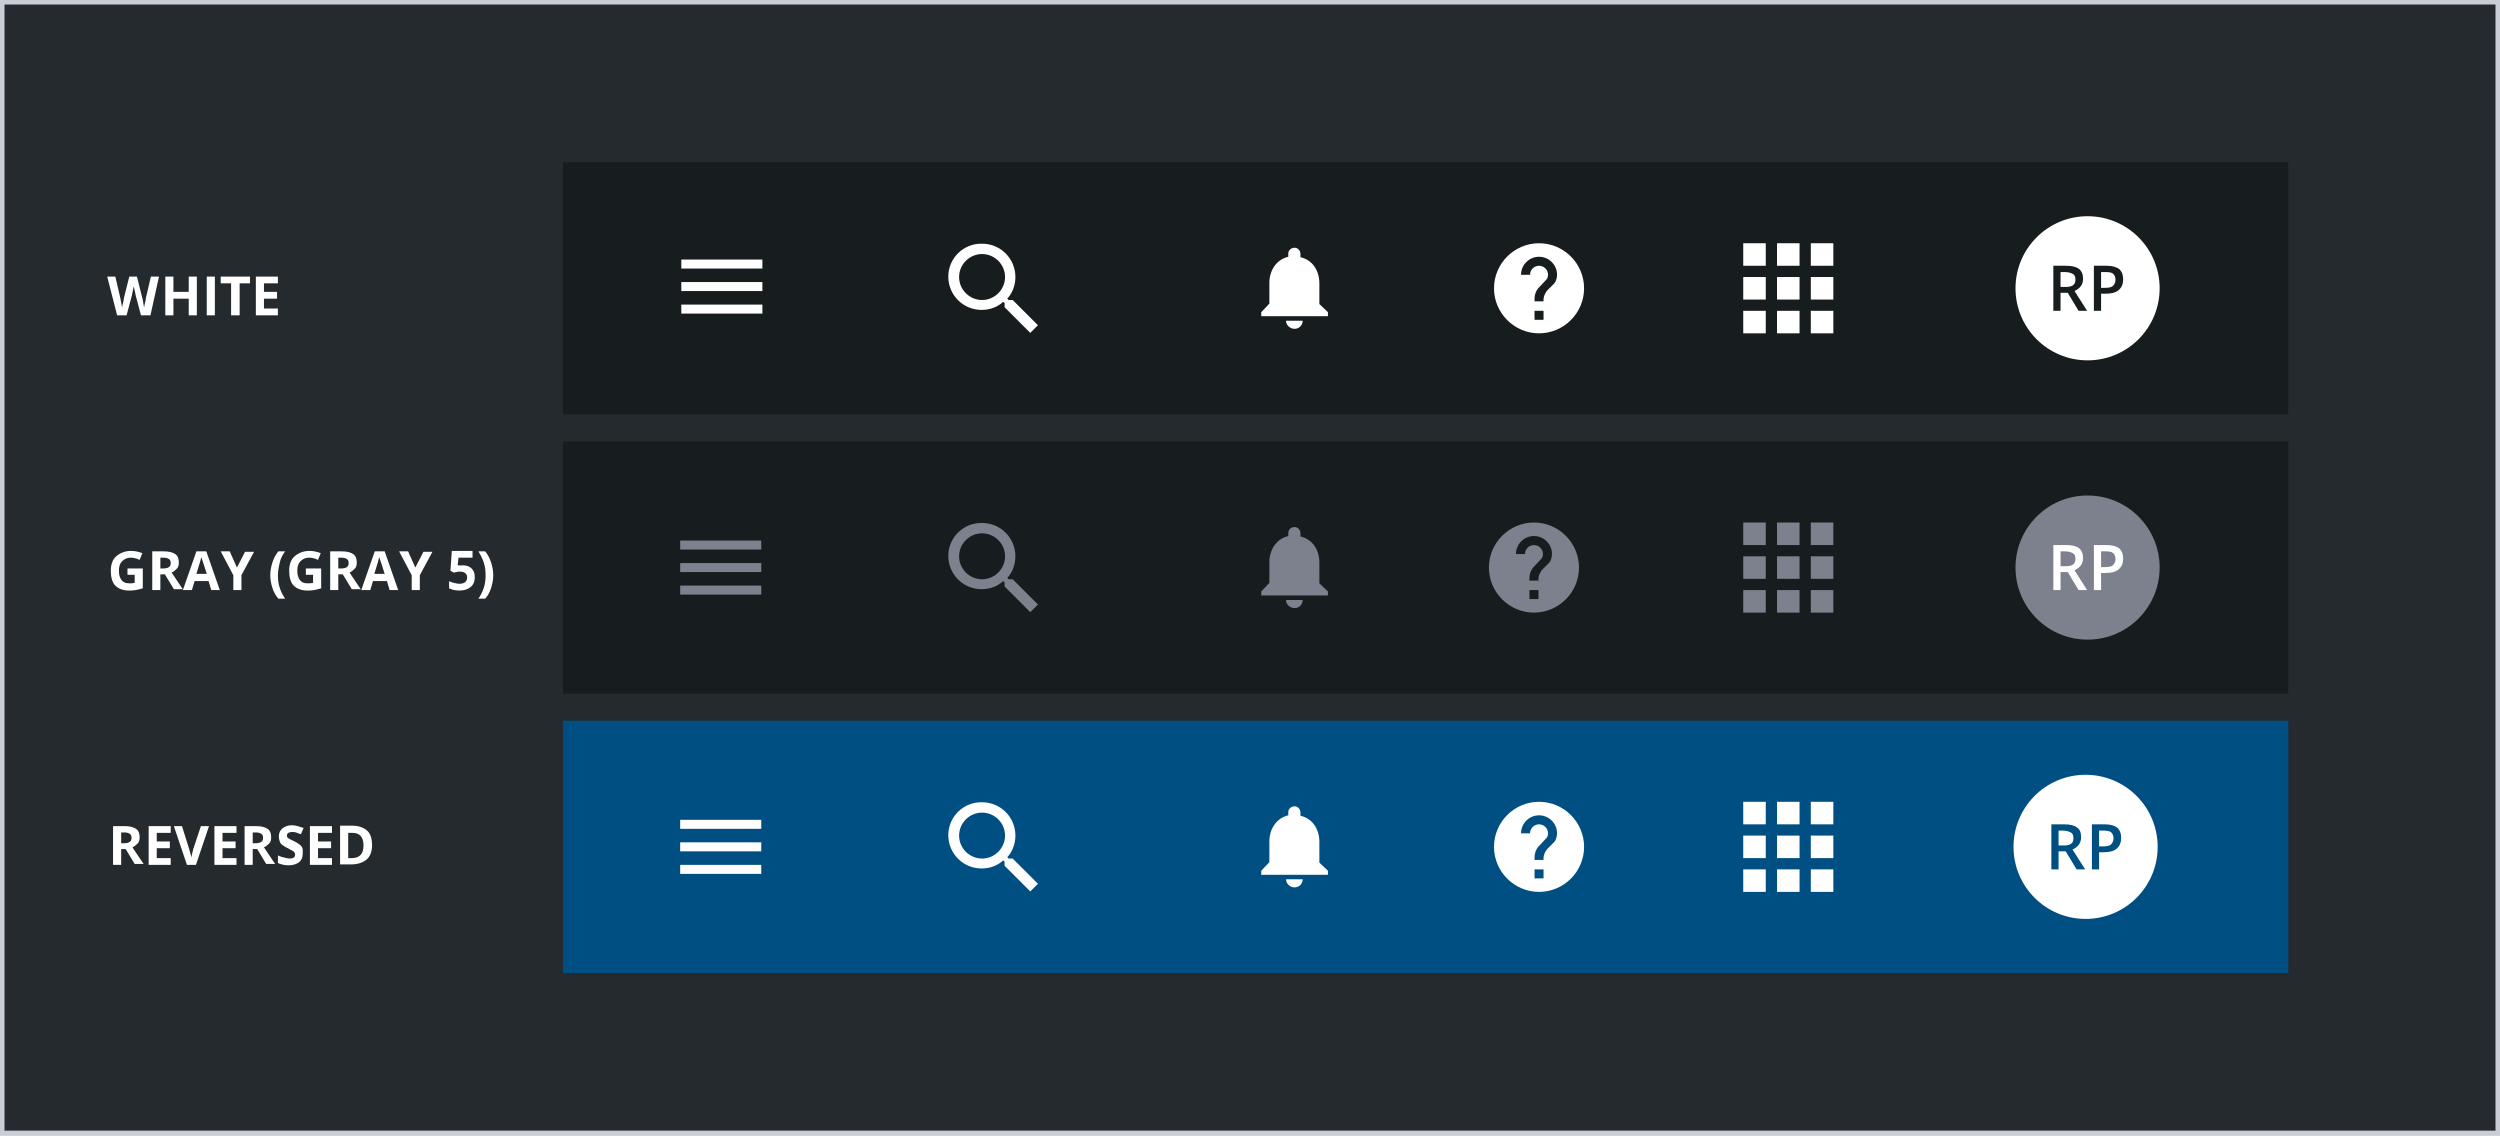
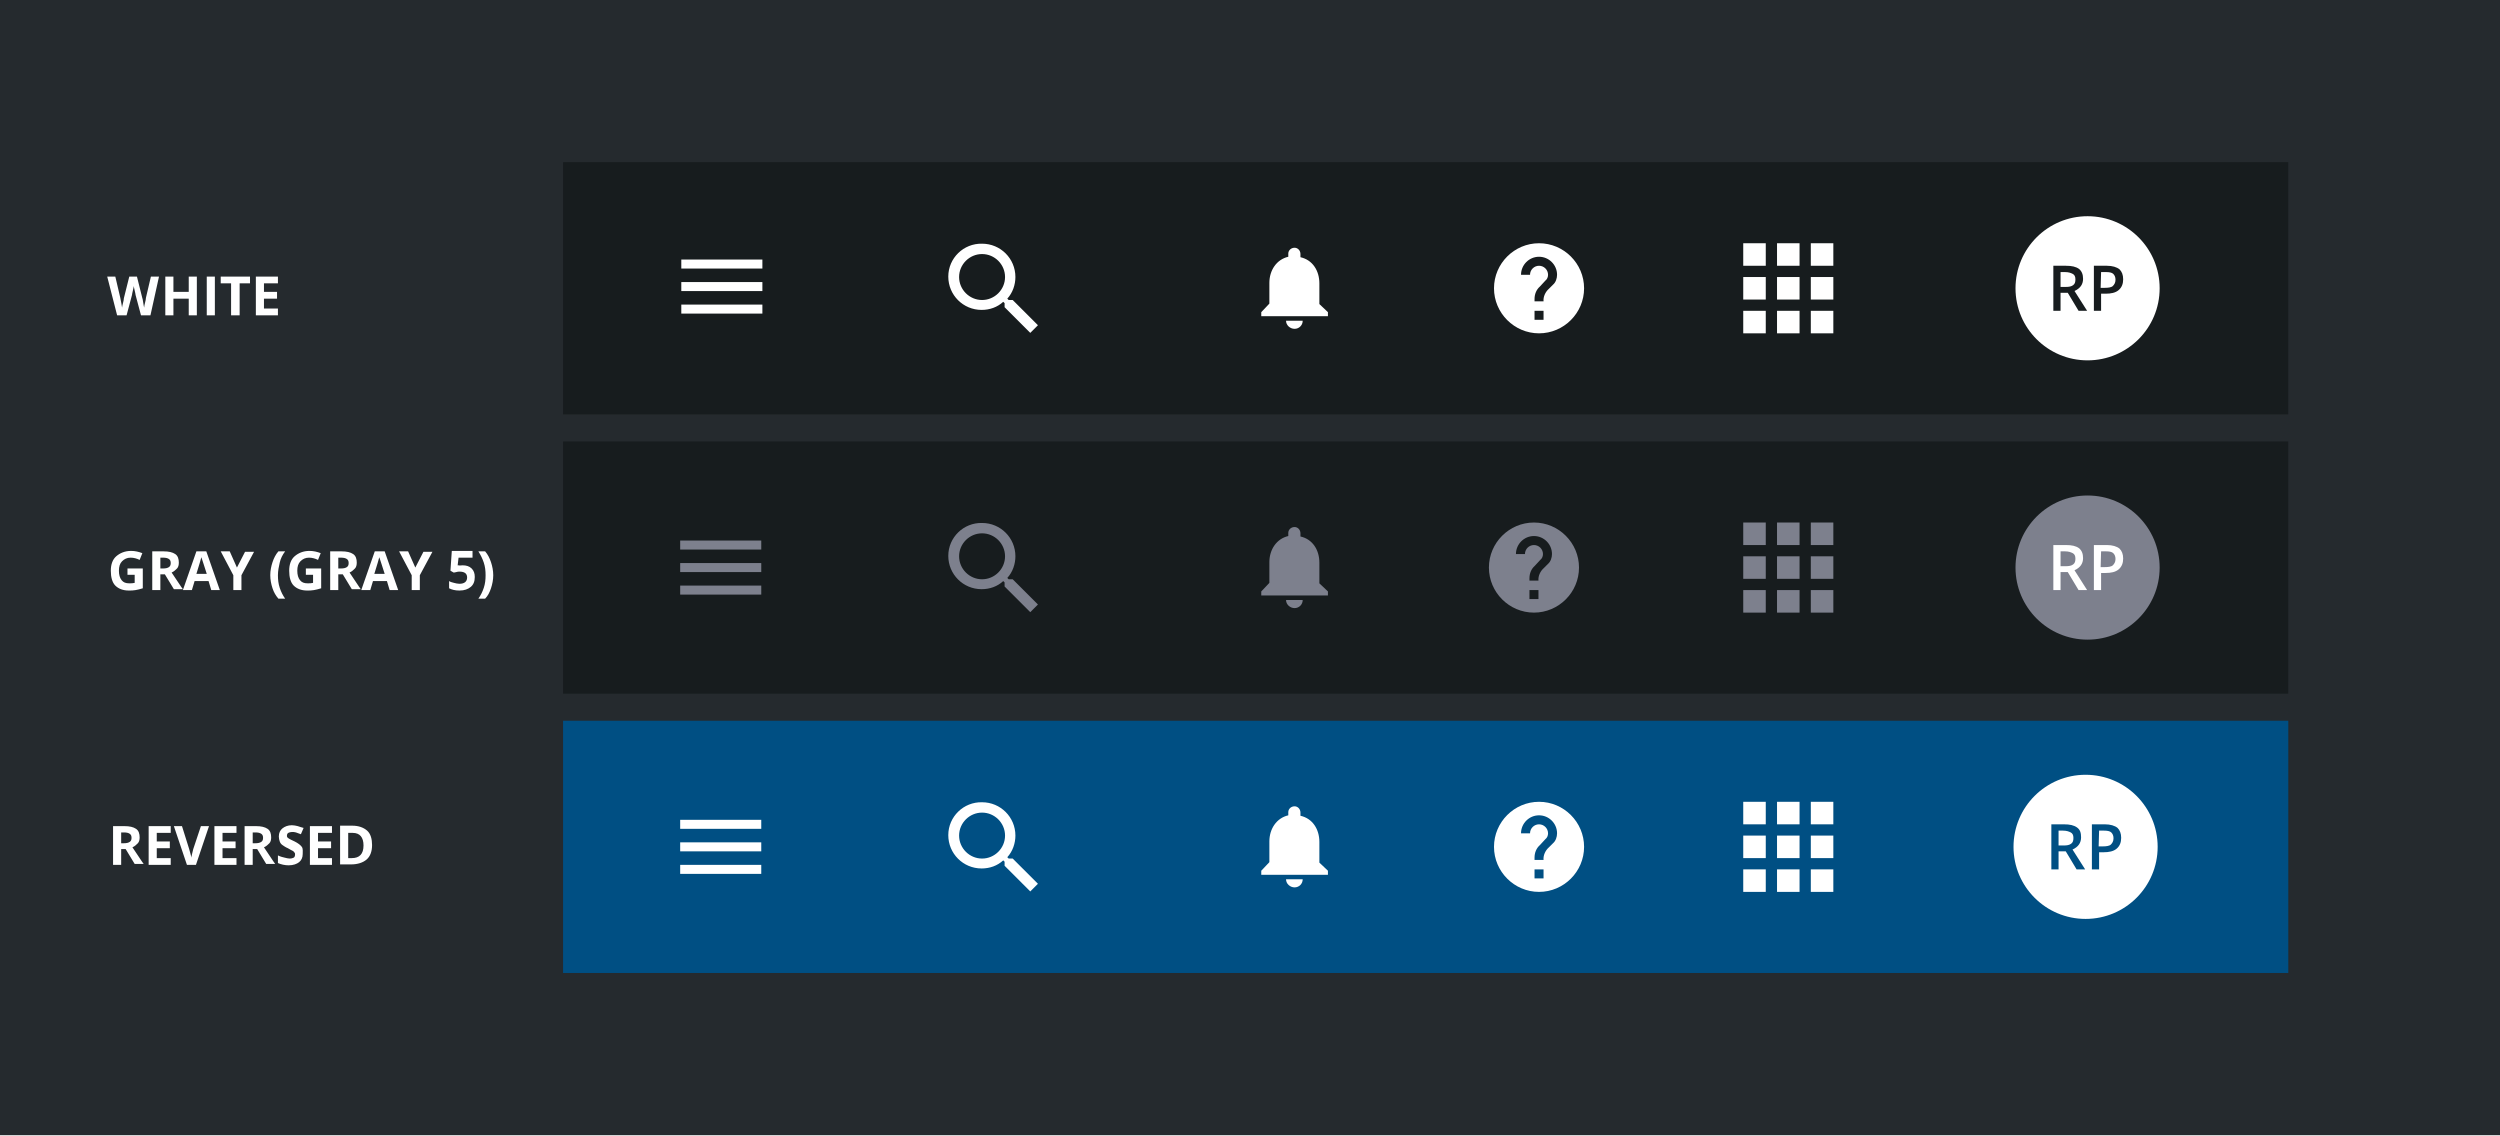
<svg xmlns="http://www.w3.org/2000/svg" id="prefix__Layer_1" x="0" y="0" viewBox="0 0 555 252" xml:space="preserve">
-   <style>.prefix__st2{fill:#004f83}.prefix__st3{fill:#171c1e}.prefix__st4{fill:#d7d7da;fill-opacity:0}.prefix__st5{fill:none}.prefix__st6{fill:#fff}.prefix__st7{fill:#7d808d}.prefix__st8{fill:#252a2e;fill-opacity:0}.prefix__st10{fill-rule:evenodd;clip-rule:evenodd;fill:#fff}.prefix__st12{enable-background:new}</style>
+   <style>.prefix__st1{fill:none}.prefix__st2{fill:#004f83}.prefix__st3{fill:#171c1e}.prefix__st4{fill:#d7d7da;fill-opacity:0}.prefix__st5{fill:#fff}.prefix__st6{fill:#7d808d}.prefix__st7{fill:#252a2e;fill-opacity:0}.prefix__st9{fill-rule:evenodd;clip-rule:evenodd;fill:#fff}.prefix__st11{enable-background:new}</style>
  <g id="prefix__navbar-btn-examples" transform="translate(-506 -672)">
    <g id="prefix__Rectangle_3461">
      <path fill="#252a2e" d="M0 0h555v252H0z" transform="translate(506 672)" />
-       <path fill="none" stroke="#cbcdd6" d="M.5.5h554v251H.5z" transform="translate(506 672)" />
+       <path class="prefix__st1" d="M.5.5h554v251H.5z" transform="translate(506 672)" />
    </g>
    <path id="prefix__Rectangle_3455" class="prefix__st2" d="M631 832h383v56H631z" />
    <path id="prefix__Rectangle_3456" class="prefix__st3" d="M631 770h383v56H631z" />
    <path id="prefix__Rectangle_3457" class="prefix__st3" d="M631 708h383v56H631z" />
    <g id="prefix__header-notification-btn-reversed" transform="translate(769 836)">
      <path id="prefix__bg" class="prefix__st4" d="M2 0h44c1.1 0 2 .9 2 2v44c0 1.1-.9 2-2 2H2c-1.1 0-2-.9-2-2V2C0 .9.9 0 2 0z" />
      <g id="prefix__Icon" transform="translate(10 10)">
-         <path id="prefix__Path_955" class="prefix__st5" d="M0 0h28v28H0V0z" />
-         <path id="prefix__notifications-24px" class="prefix__st6" d="M14.4 23c1 0 1.8-.8 1.8-1.8h-3.7c0 1 .9 1.8 1.9 1.8zm5.5-5.5v-4.6c0-2.8-1.5-5.2-4.2-5.8v-.7c0-.8-.6-1.4-1.3-1.4-.8 0-1.4.6-1.4 1.3V7c-2.6.6-4.2 3-4.2 5.8v4.6L7 19.3v.9h14.8v-.9l-1.9-1.8z" />
+         <path id="prefix__Path_955" class="prefix__st1" d="M0 0h28v28H0V0z" />
+         <path id="prefix__notifications-24px" class="prefix__st5" d="M14.4 23c1 0 1.8-.8 1.8-1.8h-3.7c0 1 .9 1.8 1.9 1.8zm5.5-5.5v-4.6c0-2.8-1.5-5.2-4.2-5.8v-.7c0-.8-.6-1.4-1.3-1.4-.8 0-1.4.6-1.4 1.3V7c-2.6.6-4.2 3-4.2 5.8v4.6L7 19.3v.9h14.8v-.9l-1.9-1.8z" />
      </g>
    </g>
    <g id="prefix__header-notification-btn" transform="translate(769 774)">
      <path id="prefix__bg-2" class="prefix__st4" d="M2 0h44c1.1 0 2 .9 2 2v44c0 1.1-.9 2-2 2H2c-1.1 0-2-.9-2-2V2C0 .9.9 0 2 0z" />
      <g id="prefix__Icon-2" transform="translate(10 10)">
-         <path id="prefix__Path_955-2" class="prefix__st5" d="M0 0h28v28H0V0z" />
-         <path id="prefix__notifications-24px-2" class="prefix__st7" d="M14.4 23c1 0 1.8-.8 1.8-1.8h-3.7c0 1 .9 1.8 1.9 1.8zm5.5-5.5v-4.6c0-2.8-1.5-5.2-4.2-5.8v-.7c0-.8-.6-1.4-1.3-1.4-.8 0-1.4.6-1.4 1.3V7c-2.6.6-4.2 3-4.2 5.8v4.6L7 19.3v.9h14.8v-.9l-1.9-1.8z" />
+         <path id="prefix__Path_955-2" class="prefix__st1" d="M0 0h28v28H0V0z" />
+         <path id="prefix__notifications-24px-2" class="prefix__st6" d="M14.4 23c1 0 1.8-.8 1.8-1.8h-3.7c0 1 .9 1.8 1.9 1.8zm5.5-5.5v-4.6c0-2.8-1.5-5.2-4.2-5.8v-.7c0-.8-.6-1.4-1.3-1.4-.8 0-1.4.6-1.4 1.3V7c-2.6.6-4.2 3-4.2 5.8v4.6L7 19.3v.9h14.8v-.9l-1.9-1.8z" />
      </g>
    </g>
    <g id="prefix__header-notification-btn-2" transform="translate(769 712)">
      <path id="prefix__bg-3" class="prefix__st4" d="M2 0h44c1.1 0 2 .9 2 2v44c0 1.1-.9 2-2 2H2c-1.1 0-2-.9-2-2V2C0 .9.9 0 2 0z" />
      <g id="prefix__Icon-3" transform="translate(10 10)">
-         <path id="prefix__Path_955-3" class="prefix__st5" d="M0 0h28v28H0V0z" />
-         <path id="prefix__notifications-24px-3" class="prefix__st6" d="M14.4 23c1 0 1.8-.8 1.8-1.8h-3.7c0 1 .9 1.8 1.9 1.8zm5.5-5.5v-4.6c0-2.8-1.5-5.2-4.2-5.8v-.7c0-.8-.6-1.4-1.3-1.4-.8 0-1.4.6-1.4 1.3V7c-2.6.6-4.2 3-4.2 5.8v4.6L7 19.3v.9h14.8v-.9l-1.9-1.8z" />
+         <path id="prefix__Path_955-3" class="prefix__st1" d="M0 0h28v28H0V0z" />
+         <path id="prefix__notifications-24px-3" class="prefix__st5" d="M14.4 23c1 0 1.8-.8 1.8-1.8h-3.7c0 1 .9 1.8 1.9 1.8zm5.5-5.5v-4.6c0-2.8-1.5-5.2-4.2-5.8v-.7c0-.8-.6-1.4-1.3-1.4-.8 0-1.4.6-1.4 1.3V7c-2.6.6-4.2 3-4.2 5.8v4.6L7 19.3v.9h14.8v-.9l-1.9-1.8z" />
      </g>
    </g>
    <g id="prefix__header-help-btn-reversed" transform="translate(824 836)">
      <path id="prefix__bg-4" class="prefix__st4" d="M2 0h44c1.1 0 2 .9 2 2v44c0 1.1-.9 2-2 2H2c-1.1 0-2-.9-2-2V2C0 .9.9 0 2 0z" />
      <g id="prefix__Icon-4" transform="translate(12 12)">
-         <path id="prefix__Rectangle_1690" class="prefix__st8" d="M0 0h24v24H0z" />
+         <path id="prefix__Rectangle_1690" class="prefix__st7" d="M0 0h24v24H0z" />
        <g id="prefix__Help_icon" transform="translate(1.667 2)">
-           <path id="prefix__ic_help_24px" class="prefix__st6" d="M10 0C4.5 0 0 4.5 0 10s4.5 10 10 10 10-4.5 10-10S15.5 0 10 0zm1 17H9v-2h2v2zm2.1-7.8l-.9.9c-.8.7-1.3 1.8-1.2 2.8H9v-.5c0-1.1.4-2.1 1.2-2.8l1.2-1.3c.4-.3.6-.8.6-1.3 0-1.1-.9-2-2-2s-2 .9-2 2H6c0-2.2 1.8-4 4-4s4 1.8 4 4c0 .8-.3 1.7-.9 2.2z" />
+           <path id="prefix__ic_help_24px" class="prefix__st5" d="M10 0C4.5 0 0 4.5 0 10s4.5 10 10 10 10-4.5 10-10S15.5 0 10 0zm1 17H9v-2h2v2zm2.1-7.8l-.9.9c-.8.7-1.3 1.8-1.2 2.8H9v-.5c0-1.1.4-2.1 1.2-2.8l1.2-1.3c.4-.3.6-.8.6-1.3 0-1.1-.9-2-2-2s-2 .9-2 2H6c0-2.2 1.8-4 4-4s4 1.8 4 4c0 .8-.3 1.7-.9 2.2z" />
        </g>
      </g>
    </g>
    <g id="prefix__header-help-btn-gray" transform="translate(822.872 774)">
      <path id="prefix__bg-5" class="prefix__st4" d="M2 0h44c1.1 0 2 .9 2 2v44c0 1.1-.9 2-2 2H2c-1.1 0-2-.9-2-2V2C0 .9.9 0 2 0z" />
      <g id="prefix__Icon-5" transform="translate(12 12)">
-         <path id="prefix__Rectangle_1690-2" class="prefix__st8" d="M0 0h24v24H0z" />
+         <path id="prefix__Rectangle_1690-2" class="prefix__st7" d="M0 0h24v24H0z" />
        <g id="prefix__Help_icon-2" transform="translate(1.667 2)">
-           <path id="prefix__ic_help_24px-2" class="prefix__st7" d="M10 0C4.5 0 0 4.5 0 10s4.5 10 10 10 10-4.5 10-10S15.5 0 10 0zm1 17H9v-2h2v2zm2.1-7.8l-.9.9c-.8.7-1.3 1.8-1.2 2.8H9v-.5c0-1.1.4-2.1 1.2-2.8l1.2-1.3c.4-.3.6-.8.6-1.3 0-1.1-.9-2-2-2s-2 .9-2 2H6c0-2.2 1.8-4 4-4s4 1.8 4 4c0 .8-.3 1.7-.9 2.2z" />
+           <path id="prefix__ic_help_24px-2" class="prefix__st6" d="M10 0C4.5 0 0 4.5 0 10s4.5 10 10 10 10-4.5 10-10S15.5 0 10 0zm1 17H9v-2h2v2zm2.1-7.8l-.9.9c-.8.7-1.3 1.8-1.2 2.8H9v-.5c0-1.1.4-2.1 1.2-2.8l1.2-1.3c.4-.3.6-.8.6-1.3 0-1.1-.9-2-2-2s-2 .9-2 2H6c0-2.2 1.8-4 4-4s4 1.8 4 4c0 .8-.3 1.7-.9 2.2z" />
        </g>
      </g>
    </g>
    <g id="prefix__header-help-btn" transform="translate(824 712)">
      <path id="prefix__bg-6" class="prefix__st4" d="M2 0h44c1.1 0 2 .9 2 2v44c0 1.1-.9 2-2 2H2c-1.1 0-2-.9-2-2V2C0 .9.9 0 2 0z" />
      <g id="prefix__Icon-6" transform="translate(12 12)">
        <path id="prefix__Rectangle_1690-3" fill="#fff" fill-opacity="0" d="M0 0h24v24H0z" />
        <g id="prefix__Help_icon-3" transform="translate(1.667 2)">
-           <path id="prefix__ic_help_24px-3" class="prefix__st6" d="M10 0C4.5 0 0 4.5 0 10s4.5 10 10 10 10-4.5 10-10S15.5 0 10 0zm1 17H9v-2h2v2zm2.1-7.8l-.9.9c-.8.7-1.3 1.8-1.2 2.8H9v-.5c0-1.1.4-2.1 1.2-2.8l1.2-1.3c.4-.3.6-.8.6-1.3 0-1.1-.9-2-2-2s-2 .9-2 2H6c0-2.2 1.8-4 4-4s4 1.8 4 4c0 .8-.3 1.7-.9 2.2z" />
+           <path id="prefix__ic_help_24px-3" class="prefix__st5" d="M10 0C4.5 0 0 4.5 0 10s4.5 10 10 10 10-4.5 10-10S15.5 0 10 0zm1 17H9v-2h2v2zm2.1-7.8l-.9.9c-.8.7-1.3 1.8-1.2 2.8H9v-.5c0-1.1.4-2.1 1.2-2.8l1.2-1.3c.4-.3.6-.8.6-1.3 0-1.1-.9-2-2-2s-2 .9-2 2H6c0-2.2 1.8-4 4-4s4 1.8 4 4c0 .8-.3 1.7-.9 2.2z" />
        </g>
      </g>
    </g>
    <g id="prefix__header-appswitcher-btn-reversed" transform="translate(879 836)">
      <path id="prefix__Bg-7" class="prefix__st4" d="M2 0h44c1.1 0 2 .9 2 2v44c0 1.1-.9 2-2 2H2c-1.1 0-2-.9-2-2V2C0 .9.9 0 2 0z" />
      <g id="prefix__Web_Apps_Icon" transform="translate(12 12)">
-         <path id="prefix__Rectangle_1690-4" class="prefix__st5" d="M0 0h24v24H0z" />
-         <path id="prefix__ic_apps_24px" class="prefix__st6" d="M2 7h5V2H2v5zm7.5 15h5v-5h-5v5zM2 22h5v-5H2v5zm0-7.5h5v-5H2v5zm7.5 0h5v-5h-5v5zM17 2v5h5V2h-5zM9.5 7h5V2h-5v5zm7.5 7.5h5v-5h-5v5zm0 7.5h5v-5h-5v5z" />
+         <path id="prefix__Rectangle_1690-4" class="prefix__st1" d="M0 0h24v24H0z" />
+         <path id="prefix__ic_apps_24px" class="prefix__st5" d="M2 7h5V2H2v5zm7.5 15h5v-5h-5v5zM2 22h5v-5H2v5zm0-7.5h5v-5H2v5zm7.5 0h5v-5h-5v5zM17 2v5h5V2h-5zM9.5 7h5V2h-5v5zm7.5 7.5h5v-5h-5v5zm0 7.5h5v-5h-5v5z" />
      </g>
    </g>
    <g id="prefix__header-appswitcher-btn-gray" transform="translate(879 774)">
      <path id="prefix__Bg-8" class="prefix__st4" d="M2 0h44c1.1 0 2 .9 2 2v44c0 1.1-.9 2-2 2H2c-1.1 0-2-.9-2-2V2C0 .9.9 0 2 0z" />
      <g id="prefix__Web_Apps_Icon-2" transform="translate(12 12)">
-         <path id="prefix__Rectangle_1690-5" class="prefix__st5" d="M0 0h24v24H0z" />
-         <path id="prefix__ic_apps_24px-2" class="prefix__st7" d="M2 7h5V2H2v5zm7.5 15h5v-5h-5v5zM2 22h5v-5H2v5zm0-7.5h5v-5H2v5zm7.5 0h5v-5h-5v5zM17 2v5h5V2h-5zM9.5 7h5V2h-5v5zm7.5 7.5h5v-5h-5v5zm0 7.5h5v-5h-5v5z" />
+         <path id="prefix__Rectangle_1690-5" class="prefix__st1" d="M0 0h24v24H0z" />
+         <path id="prefix__ic_apps_24px-2" class="prefix__st6" d="M2 7h5V2H2v5zm7.5 15h5v-5h-5v5zM2 22h5v-5H2v5zm0-7.5h5v-5H2v5zm7.5 0h5v-5h-5v5zM17 2v5h5V2h-5zM9.5 7h5V2h-5v5zm7.5 7.5h5v-5h-5v5zm0 7.5h5v-5h-5v5z" />
      </g>
    </g>
    <g id="prefix__header-app-btn" transform="translate(879 712)">
      <path id="prefix__Bg-9" class="prefix__st4" d="M2 0h44c1.1 0 2 .9 2 2v44c0 1.1-.9 2-2 2H2c-1.1 0-2-.9-2-2V2C0 .9.9 0 2 0z" />
      <g id="prefix__Web_Apps_Icon-3" transform="translate(12 12)">
-         <path id="prefix__Rectangle_1690-6" class="prefix__st5" d="M0 0h24v24H0z" />
-         <path id="prefix__ic_apps_24px-3" class="prefix__st6" d="M2 7h5V2H2v5zm7.5 15h5v-5h-5v5zM2 22h5v-5H2v5zm0-7.5h5v-5H2v5zm7.5 0h5v-5h-5v5zM17 2v5h5V2h-5zM9.5 7h5V2h-5v5zm7.5 7.5h5v-5h-5v5zm0 7.5h5v-5h-5v5z" />
+         <path id="prefix__Rectangle_1690-6" class="prefix__st1" d="M0 0h24v24H0z" />
+         <path id="prefix__ic_apps_24px-3" class="prefix__st5" d="M2 7h5V2H2v5zm7.5 15h5v-5h-5v5zM2 22h5v-5H2v5zm0-7.5h5v-5H2v5zm7.5 0h5v-5h-5v5zM17 2v5h5V2h-5zM9.5 7h5V2h-5v5zm7.5 7.5h5v-5h-5v5zm0 7.5h5v-5h-5v5z" />
      </g>
    </g>
    <g id="prefix__header-menu-btn-reversed" transform="translate(642 836)">
      <path id="prefix__BG-10" class="prefix__st4" d="M2 0h44c1.1 0 2 .9 2 2v44c0 1.1-.9 2-2 2H2c-1.1 0-2-.9-2-2V2C0 .9.9 0 2 0z" />
      <g id="prefix__Icon-7" transform="translate(12 12)">
-         <path id="prefix__Path_1109" class="prefix__st5" d="M0 0h24v24H0V0z" />
-         <path id="prefix__Path_1110" class="prefix__st6" d="M3 18h18v-2H3v2zm0-5h18v-2H3v2zm0-7v2h18V6H3z" />
+         <path id="prefix__Path_1109" class="prefix__st1" d="M0 0h24v24H0V0z" />
+         <path id="prefix__Path_1110" class="prefix__st5" d="M3 18h18v-2H3v2zm0-5h18v-2H3v2zm0-7v2h18V6H3z" />
      </g>
    </g>
    <g id="prefix__header-menu-btn-gray" transform="translate(642 774)">
      <path id="prefix__BG-11" class="prefix__st4" d="M2 0h44c1.1 0 2 .9 2 2v44c0 1.1-.9 2-2 2H2c-1.1 0-2-.9-2-2V2C0 .9.9 0 2 0z" />
      <g id="prefix__Icon-8" transform="translate(12 12)">
-         <path id="prefix__Path_1109-2" class="prefix__st5" d="M0 0h24v24H0V0z" />
-         <path id="prefix__Path_1110-2" class="prefix__st7" d="M3 18h18v-2H3v2zm0-5h18v-2H3v2zm0-7v2h18V6H3z" />
+         <path id="prefix__Path_1109-2" class="prefix__st1" d="M0 0h24v24H0V0z" />
+         <path id="prefix__Path_1110-2" class="prefix__st6" d="M3 18h18v-2H3v2zm0-5h18v-2H3v2zm0-7v2h18V6H3z" />
      </g>
    </g>
    <g id="prefix__header-menu-btn" transform="translate(642 712)">
      <path id="prefix__BG-12" class="prefix__st4" d="M2 0h44c1.1 0 2 .9 2 2v44c0 1.1-.9 2-2 2H2c-1.1 0-2-.9-2-2V2C0 .9.9 0 2 0z" />
      <g id="prefix__Icon-9" transform="translate(12.25 11.618)">
-         <path id="prefix__Path_1109-3" class="prefix__st5" d="M0 0h24v24H0V0z" />
-         <path id="prefix__Path_1110-3" class="prefix__st6" d="M3 18h18v-2H3v2zm0-5h18v-2H3v2zm0-7v2h18V6H3z" />
+         <path id="prefix__Path_1109-3" class="prefix__st1" d="M0 0h24v24H0V0z" />
+         <path id="prefix__Path_1110-3" class="prefix__st5" d="M3 18h18v-2H3v2zm0-5h18v-2H3v2zm0-7v2h18V6H3z" />
      </g>
    </g>
    <g id="prefix__header-search-btn-reversed" transform="translate(702.558 836)">
      <path id="prefix__bg-13" class="prefix__st4" d="M2 0h44c1.1 0 2 .9 2 2v44c0 1.1-.9 2-2 2H2c-1.1 0-2-.9-2-2V2C0 .9.9 0 2 0z" />
      <g id="prefix__Icon-10" transform="translate(11.362 11)">
-         <path id="prefix__Box" class="prefix__st5" d="M.6 1h24v24H.6z" />
-         <path id="prefix__Path_402" class="prefix__st10" d="M16.9 15.6H16l-.3-.3c1.2-1.3 1.8-3.1 1.8-4.8 0-4.1-3.3-7.4-7.4-7.4C6 3 2.6 6.3 2.6 10.4s3.3 7.4 7.4 7.4c1.8 0 3.5-.6 4.8-1.8l.3.3v.9l5.7 5.7 1.7-1.7-5.6-5.6zm-6.8 0c-2.8 0-5.1-2.3-5.1-5.1s2.3-5.1 5.1-5.1 5.1 2.3 5.1 5.1-2.3 5.1-5.1 5.1z" />
+         <path id="prefix__Box" class="prefix__st1" d="M.6 1h24v24H.6z" />
+         <path id="prefix__Path_402" class="prefix__st9" d="M16.9 15.6H16l-.3-.3c1.2-1.3 1.8-3.1 1.8-4.8 0-4.1-3.3-7.4-7.4-7.4C6 3 2.6 6.3 2.6 10.4s3.3 7.4 7.4 7.4c1.8 0 3.5-.6 4.8-1.8l.3.3v.9l5.7 5.7 1.7-1.7-5.6-5.6zm-6.8 0c-2.8 0-5.1-2.3-5.1-5.1s2.3-5.1 5.1-5.1 5.1 2.3 5.1 5.1-2.3 5.1-5.1 5.1z" />
      </g>
    </g>
    <g id="prefix__header-search-btn-gray" transform="translate(702.558 774)">
      <path id="prefix__bg-14" class="prefix__st4" d="M2 0h44c1.1 0 2 .9 2 2v44c0 1.1-.9 2-2 2H2c-1.1 0-2-.9-2-2V2C0 .9.9 0 2 0z" />
      <g id="prefix__Icon-11" transform="translate(11.362 11)">
-         <path id="prefix__Box-2" class="prefix__st5" d="M.6 1h24v24H.6z" />
+         <path id="prefix__Box-2" class="prefix__st1" d="M.6 1h24v24H.6z" />
        <path id="prefix__Path_402-2" d="M16.9 15.6H16l-.3-.3c1.2-1.3 1.8-3.1 1.8-4.8 0-4.1-3.3-7.4-7.4-7.4C6 3 2.6 6.3 2.6 10.4s3.3 7.4 7.4 7.4c1.8 0 3.5-.6 4.8-1.8l.3.3v.9l5.7 5.7 1.7-1.7-5.6-5.6zm-6.8 0c-2.8 0-5.1-2.3-5.1-5.1s2.3-5.1 5.1-5.1 5.1 2.3 5.1 5.1-2.3 5.1-5.1 5.1z" fill-rule="evenodd" clip-rule="evenodd" fill="#7d808d" />
      </g>
    </g>
    <g id="prefix__header-search-btn" transform="translate(702.558 712)">
      <path id="prefix__bg-15" class="prefix__st4" d="M2 0h44c1.1 0 2 .9 2 2v44c0 1.1-.9 2-2 2H2c-1.1 0-2-.9-2-2V2C0 .9.9 0 2 0z" />
      <g id="prefix__Icon-12" transform="translate(11.362 11)">
-         <path id="prefix__Box-3" class="prefix__st5" d="M.6 1h24v24H.6z" />
-         <path id="prefix__Path_402-3" class="prefix__st10" d="M16.9 15.6H16l-.3-.3c1.2-1.3 1.8-3.1 1.8-4.8 0-4.1-3.3-7.4-7.4-7.4C6 3 2.6 6.3 2.6 10.4s3.3 7.4 7.4 7.4c1.8 0 3.5-.6 4.8-1.8l.3.3v.9l5.7 5.7 1.7-1.7-5.6-5.6zm-6.8 0c-2.8 0-5.1-2.3-5.1-5.1s2.3-5.1 5.1-5.1 5.1 2.3 5.1 5.1-2.3 5.1-5.1 5.1z" />
+         <path id="prefix__Box-3" class="prefix__st1" d="M.6 1h24v24H.6z" />
+         <path id="prefix__Path_402-3" class="prefix__st9" d="M16.9 15.6H16l-.3-.3c1.2-1.3 1.8-3.1 1.8-4.8 0-4.1-3.3-7.4-7.4-7.4C6 3 2.6 6.3 2.6 10.4s3.3 7.4 7.4 7.4c1.8 0 3.5-.6 4.8-1.8l.3.3v.9l5.7 5.7 1.7-1.7-5.6-5.6zm-6.8 0c-2.8 0-5.1-2.3-5.1-5.1s2.3-5.1 5.1-5.1 5.1 2.3 5.1 5.1-2.3 5.1-5.1 5.1z" />
      </g>
    </g>
    <g id="prefix__header-profile-btn-reversed" transform="translate(945 836)">
-       <circle id="prefix__Ellipse_273" class="prefix__st8" cx="24" cy="24" r="24" />
-       <circle id="prefix__Ellipse_272" class="prefix__st6" cx="24" cy="24" r="16" />
-       <g class="prefix__st12">
-         <path class="prefix__st2" d="M18 25v4h-1.6V19h2.8c1.3 0 2.2.2 2.9.7s.9 1.2.9 2.2c0 1.2-.6 2.1-1.9 2.7l2.8 4.4H22l-2.4-4H18zm0-1.3h1.1c.8 0 1.3-.1 1.7-.4s.5-.7.5-1.3c0-.6-.2-1-.6-1.2s-.9-.4-1.7-.4h-1v3.3zM31.9 22c0 1-.3 1.8-1 2.4s-1.7.8-2.9.8h-1V29h-1.6V19h2.9c1.2 0 2.2.3 2.8.8.5.5.8 1.2.8 2.2zm-5 1.9h.9c.8 0 1.5-.1 1.8-.4s.6-.7.6-1.4c0-.6-.2-1-.5-1.3s-.9-.4-1.6-.4H27v3.5z" />
+       <circle id="prefix__Ellipse_273" class="prefix__st7" cx="24" cy="24" r="24" />
+       <circle id="prefix__Ellipse_272" class="prefix__st5" cx="24" cy="24" r="16" />
+       <g class="prefix__st11">
+         <path class="prefix__st2" d="M18 25v4h-1.6V19h2.8c1.3 0 2.2.2 2.9.7s.9 1.2.9 2.2c0 1.2-.6 2.1-1.9 2.7l2.8 4.4H22l-2.4-4H18zm0-1.3h1.1c.8 0 1.3-.1 1.7-.4s.5-.7.5-1.3c0-.6-.2-1-.6-1.2s-.9-.4-1.7-.4h-1v3.3zM31.9 22c0 1-.3 1.8-1 2.4s-1.7.8-2.9.8h-1V29h-1.6V19h2.9c1.2 0 2.2.3 2.8.8.5.5.8 1.2.8 2.2zm-5 1.9h.9c.8 0 1.5-.1 1.8-.4s.6-.7.6-1.4c0-.6-.2-1-.5-1.3s-.9-.4-1.6-.4H27l-.1 3.5z" />
      </g>
    </g>
    <g id="prefix__profile-btn-gray" transform="translate(945.442 774)">
-       <circle id="prefix__Ellipse_273-2" class="prefix__st8" cx="24" cy="24" r="24" />
-       <circle id="prefix__Ellipse_272-2" class="prefix__st7" cx="24" cy="24" r="16" />
-       <g class="prefix__st12">
-         <path class="prefix__st6" d="M18 25v4h-1.6V19h2.8c1.3 0 2.2.2 2.9.7.6.5.9 1.2.9 2.2 0 1.2-.6 2.1-1.9 2.7l2.8 4.4H22l-2.4-4H18zm0-1.3h1.1c.8 0 1.3-.1 1.7-.4s.5-.7.5-1.3c0-.6-.2-1-.6-1.2s-.9-.4-1.7-.4h-1v3.3zM31.9 22c0 1-.3 1.8-1 2.4s-1.7.8-2.9.8h-1V29h-1.6V19h2.9c1.2 0 2.2.3 2.8.8.5.5.8 1.2.8 2.2zm-5 1.9h.9c.8 0 1.5-.1 1.8-.4s.6-.7.6-1.4c0-.6-.2-1-.5-1.3s-.9-.4-1.6-.4H27v3.5z" />
+       <circle id="prefix__Ellipse_273-2" class="prefix__st7" cx="24" cy="24" r="24" />
+       <circle id="prefix__Ellipse_272-2" class="prefix__st6" cx="24" cy="24" r="16" />
+       <g class="prefix__st11">
+         <path class="prefix__st5" d="M18 25v4h-1.6V19h2.8c1.3 0 2.2.2 2.9.7.6.5.9 1.2.9 2.2 0 1.2-.6 2.1-1.9 2.7l2.8 4.4H22l-2.4-4H18zm0-1.3h1.1c.8 0 1.3-.1 1.7-.4s.5-.7.5-1.3c0-.6-.2-1-.6-1.2s-.9-.4-1.7-.4h-1v3.3zM31.9 22c0 1-.3 1.8-1 2.4s-1.7.8-2.9.8h-1V29h-1.6V19h2.9c1.2 0 2.2.3 2.8.8.5.5.8 1.2.8 2.2zm-5 1.9h.9c.8 0 1.5-.1 1.8-.4s.6-.7.6-1.4c0-.6-.2-1-.5-1.3s-.9-.4-1.6-.4H27l-.1 3.5z" />
      </g>
    </g>
    <g id="prefix__profile-btn-dark" transform="translate(945.442 712)">
-       <circle id="prefix__Ellipse_273-3" class="prefix__st8" cx="24" cy="24" r="24" />
-       <circle id="prefix__Ellipse_272-3" class="prefix__st6" cx="24" cy="24" r="16" />
-       <g class="prefix__st12">
-         <path class="prefix__st3" d="M18 25v4h-1.6V19h2.8c1.3 0 2.2.2 2.9.7.6.5.9 1.2.9 2.2 0 1.2-.6 2.1-1.9 2.7l2.8 4.4H22l-2.4-4H18zm0-1.3h1.1c.8 0 1.3-.1 1.7-.4s.5-.7.5-1.3c0-.6-.2-1-.6-1.2s-.9-.4-1.7-.4h-1v3.3zM31.9 22c0 1-.3 1.8-1 2.4s-1.7.8-2.9.8h-1V29h-1.6V19h2.9c1.2 0 2.2.3 2.8.8.5.5.8 1.2.8 2.2zm-5 1.9h.9c.8 0 1.5-.1 1.8-.4s.6-.7.6-1.4c0-.6-.2-1-.5-1.3s-.9-.4-1.6-.4H27v3.5z" />
+       <circle id="prefix__Ellipse_273-3" class="prefix__st7" cx="24" cy="24" r="24" />
+       <circle id="prefix__Ellipse_272-3" class="prefix__st5" cx="24" cy="24" r="16" />
+       <g class="prefix__st11">
+         <path class="prefix__st3" d="M18 25v4h-1.6V19h2.8c1.3 0 2.2.2 2.9.7.6.5.9 1.2.9 2.2 0 1.2-.6 2.1-1.9 2.7l2.8 4.4H22l-2.4-4H18zm0-1.3h1.1c.8 0 1.3-.1 1.7-.4s.5-.7.5-1.3c0-.6-.2-1-.6-1.2s-.9-.4-1.7-.4h-1v3.3zM31.9 22c0 1-.3 1.8-1 2.4s-1.7.8-2.9.8h-1V29h-1.6V19h2.9c1.2 0 2.2.3 2.8.8.5.5.8 1.2.8 2.2zm-5 1.9h.9c.8 0 1.5-.1 1.8-.4s.6-.7.6-1.4c0-.6-.2-1-.5-1.3s-.9-.4-1.6-.4H27l-.1 3.5z" />
      </g>
    </g>
-     <g class="prefix__st12">
-       <path class="prefix__st6" d="M539.4 742h-2.1l-1.2-4.5c0-.2-.1-.5-.2-1s-.2-.8-.2-1c0 .2-.1.5-.2 1s-.2.8-.2 1l-1.2 4.5H532l-2.2-8.6h1.8l1.1 4.7c.2.9.3 1.6.4 2.2 0-.2.1-.6.2-1s.2-.8.2-1.1l1.2-4.8h1.7l1.2 4.8c.1.2.1.5.2 1s.1.8.2 1.1c0-.3.1-.7.2-1.1s.2-.8.2-1.1l1.1-4.7h1.8l-1.9 8.6zM549.7 742h-1.8v-3.7h-3.4v3.7h-1.8v-8.6h1.8v3.4h3.4v-3.4h1.8v8.6zM551.9 742v-8.6h1.8v8.6h-1.8zM559.1 742h-1.8v-7.1H555v-1.5h6.5v1.5h-2.3v7.1zM567.7 742h-4.9v-8.6h4.9v1.5h-3.1v1.9h2.9v1.5h-2.9v2.2h3.1v1.5z" />
+     <g class="prefix__st11">
+       <path class="prefix__st5" d="M539.4 742h-2.1l-1.2-4.5c0-.2-.1-.5-.2-1s-.2-.8-.2-1c0 .2-.1.5-.2 1s-.2.8-.2 1l-1.2 4.5H532l-2.2-8.6h1.8l1.1 4.7c.2.9.3 1.6.4 2.2 0-.2.1-.6.2-1s.2-.8.2-1.1l1.2-4.8h1.7l1.2 4.8c.1.2.1.5.2 1s.1.8.2 1.1c0-.3.1-.7.2-1.1s.2-.8.2-1.1l1.1-4.7h1.8l-1.9 8.6zM549.7 742h-1.8v-3.7h-3.4v3.7h-1.8v-8.6h1.8v3.4h3.4v-3.4h1.8v8.6zM551.9 742v-8.6h1.8v8.6h-1.8zM559.1 742h-1.8v-7.1H555v-1.5h6.5v1.5h-2.3v7.1h-.1zM567.7 742h-4.9v-8.6h4.9v1.5h-3.1v1.9h2.9v1.5h-2.9v2.2h3.1v1.5z" />
    </g>
-     <g class="prefix__st12">
-       <path class="prefix__st6" d="M534.3 798.2h3.4v4.4c-.6.2-1.1.3-1.6.4s-1 .1-1.5.1c-1.3 0-2.3-.4-3-1.1s-1-1.9-1-3.3.4-2.5 1.2-3.2 1.9-1.2 3.3-1.2c.9 0 1.7.2 2.5.5l-.6 1.5c-.6-.3-1.3-.5-2-.5-.8 0-1.4.3-1.9.8s-.7 1.2-.7 2.1c0 .9.2 1.6.6 2.1s.9.7 1.7.7c.4 0 .8 0 1.2-.1v-1.8h-1.6v-1.4zM541.6 799.7v3.3h-1.8v-8.6h2.5c1.2 0 2 .2 2.6.6s.8 1.1.8 1.9c0 .5-.1 1-.4 1.3s-.7.7-1.2.9c1.3 1.9 2.1 3.2 2.5 3.7h-2l-2-3.3h-1zm0-1.5h.6c.6 0 1-.1 1.3-.3s.4-.5.4-.9-.1-.7-.4-.9-.7-.3-1.3-.3h-.6v2.4zM552.9 803l-.6-2h-3.1l-.6 2h-2l3-8.6h2.2l3 8.6h-1.9zm-1-3.6c-.6-1.8-.9-2.9-1-3.1s-.1-.4-.2-.6c-.1.5-.5 1.7-1.1 3.7h2.3zM558.6 798l1.8-3.5h2l-2.8 5.2v3.3h-1.8v-3.3l-2.8-5.3h2l1.6 3.6zM566 799.7c0-1 .2-2 .5-2.9s.7-1.7 1.3-2.4h1.5c-.6.8-1 1.6-1.2 2.5s-.4 1.8-.4 2.8c0 1 .1 1.9.4 2.8s.7 1.7 1.2 2.4h-1.5c-.6-.7-1-1.4-1.3-2.3s-.5-1.9-.5-2.9zM573.9 798.2h3.4v4.4c-.6.2-1.1.3-1.6.4s-1 .1-1.5.1c-1.3 0-2.3-.4-3-1.1s-1-1.9-1-3.3.4-2.5 1.2-3.2 1.9-1.2 3.3-1.2c.9 0 1.7.2 2.5.5l-.6 1.5c-.6-.3-1.3-.5-2-.5-.8 0-1.4.3-1.9.8s-.7 1.2-.7 2.1c0 .9.2 1.6.6 2.1s.9.7 1.7.7c.4 0 .8 0 1.2-.1v-1.8h-1.6v-1.4zM581.1 799.7v3.3h-1.8v-8.6h2.5c1.2 0 2 .2 2.6.6s.8 1.1.8 1.9c0 .5-.1 1-.4 1.3s-.7.7-1.2.9c1.3 1.9 2.1 3.2 2.5 3.7h-2l-2-3.3h-1zm0-1.5h.6c.6 0 1-.1 1.3-.3s.4-.5.4-.9-.1-.7-.4-.9-.7-.3-1.3-.3h-.6v2.4zM592.5 803l-.6-2h-3.1l-.6 2h-2l3-8.6h2.2l3 8.6h-1.9zm-1.1-3.6c-.6-1.8-.9-2.9-1-3.1s-.1-.4-.2-.6c-.1.5-.5 1.7-1.1 3.7h2.3zM598.2 798l1.8-3.5h2l-2.8 5.2v3.3h-1.8v-3.3l-2.8-5.3h2l1.6 3.6zM608.7 797.5c.8 0 1.5.2 2 .7s.7 1.1.7 1.9c0 1-.3 1.7-.9 2.2s-1.4.8-2.5.8c-1 0-1.7-.2-2.3-.5V801c.3.2.7.3 1.1.4s.8.2 1.2.2c1.1 0 1.7-.5 1.7-1.4 0-.9-.6-1.3-1.7-1.3-.2 0-.4 0-.7.1s-.5.1-.6.1l-.7-.4.3-4.4h4.6v1.5h-3.1l-.2 1.7h.2c.2.1.5 0 .9 0zM615.5 799.7c0 1-.2 2-.5 2.9s-.7 1.7-1.3 2.3h-1.5c.5-.7.9-1.5 1.2-2.4s.4-1.8.4-2.8c0-1-.1-1.9-.4-2.8s-.7-1.7-1.2-2.5h1.5c.6.7 1 1.5 1.3 2.4s.5 1.9.5 2.9z" />
+     <g class="prefix__st11">
+       <path class="prefix__st5" d="M534.3 798.2h3.4v4.4c-.6.2-1.1.3-1.6.4s-1 .1-1.5.1c-1.3 0-2.3-.4-3-1.1s-1-1.9-1-3.3.4-2.5 1.2-3.2 1.9-1.2 3.3-1.2c.9 0 1.7.2 2.5.5l-.6 1.5c-.6-.3-1.3-.5-2-.5-.8 0-1.4.3-1.9.8s-.7 1.2-.7 2.1c0 .9.2 1.6.6 2.1s.9.7 1.7.7c.4 0 .8 0 1.2-.1v-1.8h-1.6v-1.4zM541.6 799.7v3.3h-1.8v-8.6h2.5c1.2 0 2 .2 2.6.6s.8 1.1.8 1.9c0 .5-.1 1-.4 1.3s-.7.7-1.2.9c1.3 1.9 2.1 3.2 2.5 3.7h-2l-2-3.3h-1v.2zm0-1.5h.6c.6 0 1-.1 1.3-.3s.4-.5.4-.9-.1-.7-.4-.9-.7-.3-1.3-.3h-.6v2.4zM552.9 803l-.6-2h-3.1l-.6 2h-2l3-8.6h2.2l3 8.6h-1.9zm-1-3.6c-.6-1.8-.9-2.9-1-3.1s-.1-.4-.2-.6c-.1.5-.5 1.7-1.1 3.7h2.3zM558.6 798l1.8-3.5h2l-2.8 5.2v3.3h-1.8v-3.3l-2.8-5.3h2l1.6 3.6zM566 799.7c0-1 .2-2 .5-2.9s.7-1.7 1.3-2.4h1.5c-.6.8-1 1.6-1.2 2.5s-.4 1.8-.4 2.8.1 1.9.4 2.8.7 1.7 1.2 2.4h-1.5c-.6-.7-1-1.4-1.3-2.3s-.5-1.9-.5-2.9zM573.9 798.2h3.4v4.4c-.6.2-1.1.3-1.6.4s-1 .1-1.5.1c-1.3 0-2.3-.4-3-1.1s-1-1.9-1-3.3.4-2.5 1.2-3.2 1.9-1.2 3.3-1.2c.9 0 1.7.2 2.5.5l-.6 1.5c-.6-.3-1.3-.5-2-.5-.8 0-1.4.3-1.9.8s-.7 1.2-.7 2.1c0 .9.2 1.6.6 2.1s.9.7 1.7.7c.4 0 .8 0 1.2-.1v-1.8h-1.6v-1.4zM581.1 799.7v3.3h-1.8v-8.6h2.5c1.2 0 2 .2 2.6.6s.8 1.1.8 1.9c0 .5-.1 1-.4 1.3s-.7.7-1.2.9c1.3 1.9 2.1 3.2 2.5 3.7h-2l-2-3.3h-1v.2zm0-1.5h.6c.6 0 1-.1 1.3-.3s.4-.5.4-.9-.1-.7-.4-.9-.7-.3-1.3-.3h-.6v2.4zM592.5 803l-.6-2h-3.1l-.6 2h-2l3-8.6h2.2l3 8.6h-1.9zm-1.1-3.6c-.6-1.8-.9-2.9-1-3.1s-.1-.4-.2-.6c-.1.5-.5 1.7-1.1 3.7h2.3zM598.2 798l1.8-3.5h2l-2.8 5.2v3.3h-1.8v-3.3l-2.8-5.3h2l1.6 3.6zM608.7 797.5c.8 0 1.5.2 2 .7s.7 1.1.7 1.9c0 1-.3 1.7-.9 2.2s-1.4.8-2.5.8c-1 0-1.7-.2-2.3-.5V801c.3.2.7.3 1.1.4s.8.2 1.2.2c1.1 0 1.7-.5 1.7-1.4s-.6-1.3-1.7-1.3c-.2 0-.4 0-.7.1s-.5.1-.6.1l-.7-.4.3-4.4h4.6v1.5h-3.1l-.2 1.7h.2c.2.1.5 0 .9 0zM615.5 799.7c0 1-.2 2-.5 2.9s-.7 1.7-1.3 2.3h-1.5c.5-.7.9-1.5 1.2-2.4s.4-1.8.4-2.8-.1-1.9-.4-2.8-.7-1.7-1.2-2.5h1.5c.6.7 1 1.5 1.3 2.4s.5 1.9.5 2.9z" />
    </g>
-     <g class="prefix__st12">
-       <path class="prefix__st6" d="M532.9 860.7v3.3h-1.8v-8.6h2.5c1.2 0 2 .2 2.6.6s.8 1.1.8 1.9c0 .5-.1 1-.4 1.3s-.7.7-1.2.9c1.3 1.9 2.1 3.2 2.5 3.7h-2l-2-3.3h-1zm0-1.5h.6c.6 0 1-.1 1.3-.3s.4-.5.4-.9-.1-.7-.4-.9-.7-.3-1.3-.3h-.6v2.4zM543.9 864H539v-8.6h4.9v1.5h-3.1v1.9h2.9v1.5h-2.9v2.2h3.1v1.5zM550.6 855.4h1.8l-2.9 8.6h-2l-2.9-8.6h1.8l1.6 5.1c.1.3.2.7.3 1.1s.2.7.2.8c0-.4.2-1 .4-1.9l1.7-5.1zM558.5 864h-4.9v-8.6h4.9v1.5h-3.1v1.9h2.9v1.5h-2.9v2.2h3.1v1.5zM562.1 860.7v3.3h-1.8v-8.6h2.5c1.2 0 2 .2 2.6.6s.8 1.1.8 1.9c0 .5-.1 1-.4 1.3s-.7.7-1.2.9c1.3 1.9 2.1 3.2 2.5 3.7h-2l-2-3.3h-1zm0-1.5h.6c.6 0 1-.1 1.3-.3s.4-.5.4-.9-.1-.7-.4-.9-.7-.3-1.3-.3h-.6v2.4zM573.2 861.6c0 .8-.3 1.4-.8 1.8s-1.3.7-2.3.7c-.9 0-1.7-.2-2.4-.5v-1.7c.6.3 1.1.4 1.5.5s.8.2 1.1.2c.4 0 .7-.1.9-.2s.3-.4.3-.7c0-.2 0-.3-.1-.4s-.2-.3-.4-.4-.6-.3-1.1-.6c-.5-.2-.9-.5-1.2-.7s-.5-.5-.6-.8-.2-.7-.2-1.1c0-.8.3-1.4.8-1.8s1.2-.7 2.1-.7c.4 0 .9.1 1.3.2s.8.3 1.3.4l-.6 1.4c-.5-.2-.8-.3-1.1-.4s-.6-.1-.9-.1c-.3 0-.6.1-.8.2s-.3.4-.3.6c0 .2 0 .3.1.4s.2.2.4.3.5.3 1.2.6c.8.4 1.3.8 1.6 1.2s.2 1.1.2 1.6zM579.7 864h-4.9v-8.6h4.9v1.5h-3.1v1.9h2.9v1.5h-2.9v2.2h3.1v1.5zM588.6 859.6c0 1.4-.4 2.5-1.2 3.2s-2 1.1-3.5 1.1h-2.4v-8.6h2.7c1.4 0 2.5.4 3.3 1.1s1.1 1.9 1.1 3.2zm-1.9.1c0-1.8-.8-2.8-2.4-2.8h-1v5.6h.8c1.7 0 2.6-.9 2.6-2.8z" />
+     <g class="prefix__st11">
+       <path class="prefix__st5" d="M532.9 860.7v3.3h-1.8v-8.6h2.5c1.2 0 2 .2 2.6.6s.8 1.1.8 1.9c0 .5-.1 1-.4 1.3s-.7.7-1.2.9c1.3 1.9 2.1 3.2 2.5 3.7h-2l-2-3.3h-1v.2zm0-1.5h.6c.6 0 1-.1 1.3-.3s.4-.5.4-.9-.1-.7-.4-.9-.7-.3-1.3-.3h-.6v2.4zM543.9 864H539v-8.6h4.9v1.5h-3.1v1.9h2.9v1.5h-2.9v2.2h3.1v1.5zM550.6 855.4h1.8l-2.9 8.6h-2l-2.9-8.6h1.8l1.6 5.1c.1.3.2.7.3 1.1s.2.7.2.8c0-.4.2-1 .4-1.9l1.7-5.1zM558.5 864h-4.9v-8.6h4.9v1.5h-3.1v1.9h2.9v1.5h-2.9v2.2h3.1v1.5zM562.1 860.7v3.3h-1.8v-8.6h2.5c1.2 0 2 .2 2.6.6s.8 1.1.8 1.9c0 .5-.1 1-.4 1.3s-.7.7-1.2.9c1.3 1.9 2.1 3.2 2.5 3.7h-2l-2-3.3h-1v.2zm0-1.5h.6c.6 0 1-.1 1.3-.3s.4-.5.4-.9-.1-.7-.4-.9-.7-.3-1.3-.3h-.6v2.4zM573.2 861.6c0 .8-.3 1.4-.8 1.8s-1.3.7-2.3.7c-.9 0-1.7-.2-2.4-.5v-1.7c.6.3 1.1.4 1.5.5s.8.2 1.1.2c.4 0 .7-.1.9-.2s.3-.4.3-.7c0-.2 0-.3-.1-.4s-.2-.3-.4-.4-.6-.3-1.1-.6c-.5-.2-.9-.5-1.2-.7s-.5-.5-.6-.8-.2-.7-.2-1.1c0-.8.3-1.4.8-1.8s1.2-.7 2.1-.7c.4 0 .9.1 1.3.2s.8.3 1.3.4l-.6 1.4c-.5-.2-.8-.3-1.1-.4s-.6-.1-.9-.1c-.3 0-.6.1-.8.2s-.3.4-.3.6c0 .2 0 .3.1.4s.2.2.4.3.5.3 1.2.6c.8.4 1.3.8 1.6 1.2s.2 1.1.2 1.6zM579.7 864h-4.9v-8.6h4.9v1.5h-3.1v1.9h2.9v1.5h-2.9v2.2h3.1v1.5zM588.6 859.6c0 1.4-.4 2.5-1.2 3.2s-2 1.1-3.5 1.1h-2.4v-8.6h2.7c1.4 0 2.5.4 3.3 1.1s1.1 1.9 1.1 3.2zm-1.9.1c0-1.8-.8-2.8-2.4-2.8h-1v5.6h.8c1.7 0 2.6-.9 2.6-2.8z" />
    </g>
  </g>
</svg>
